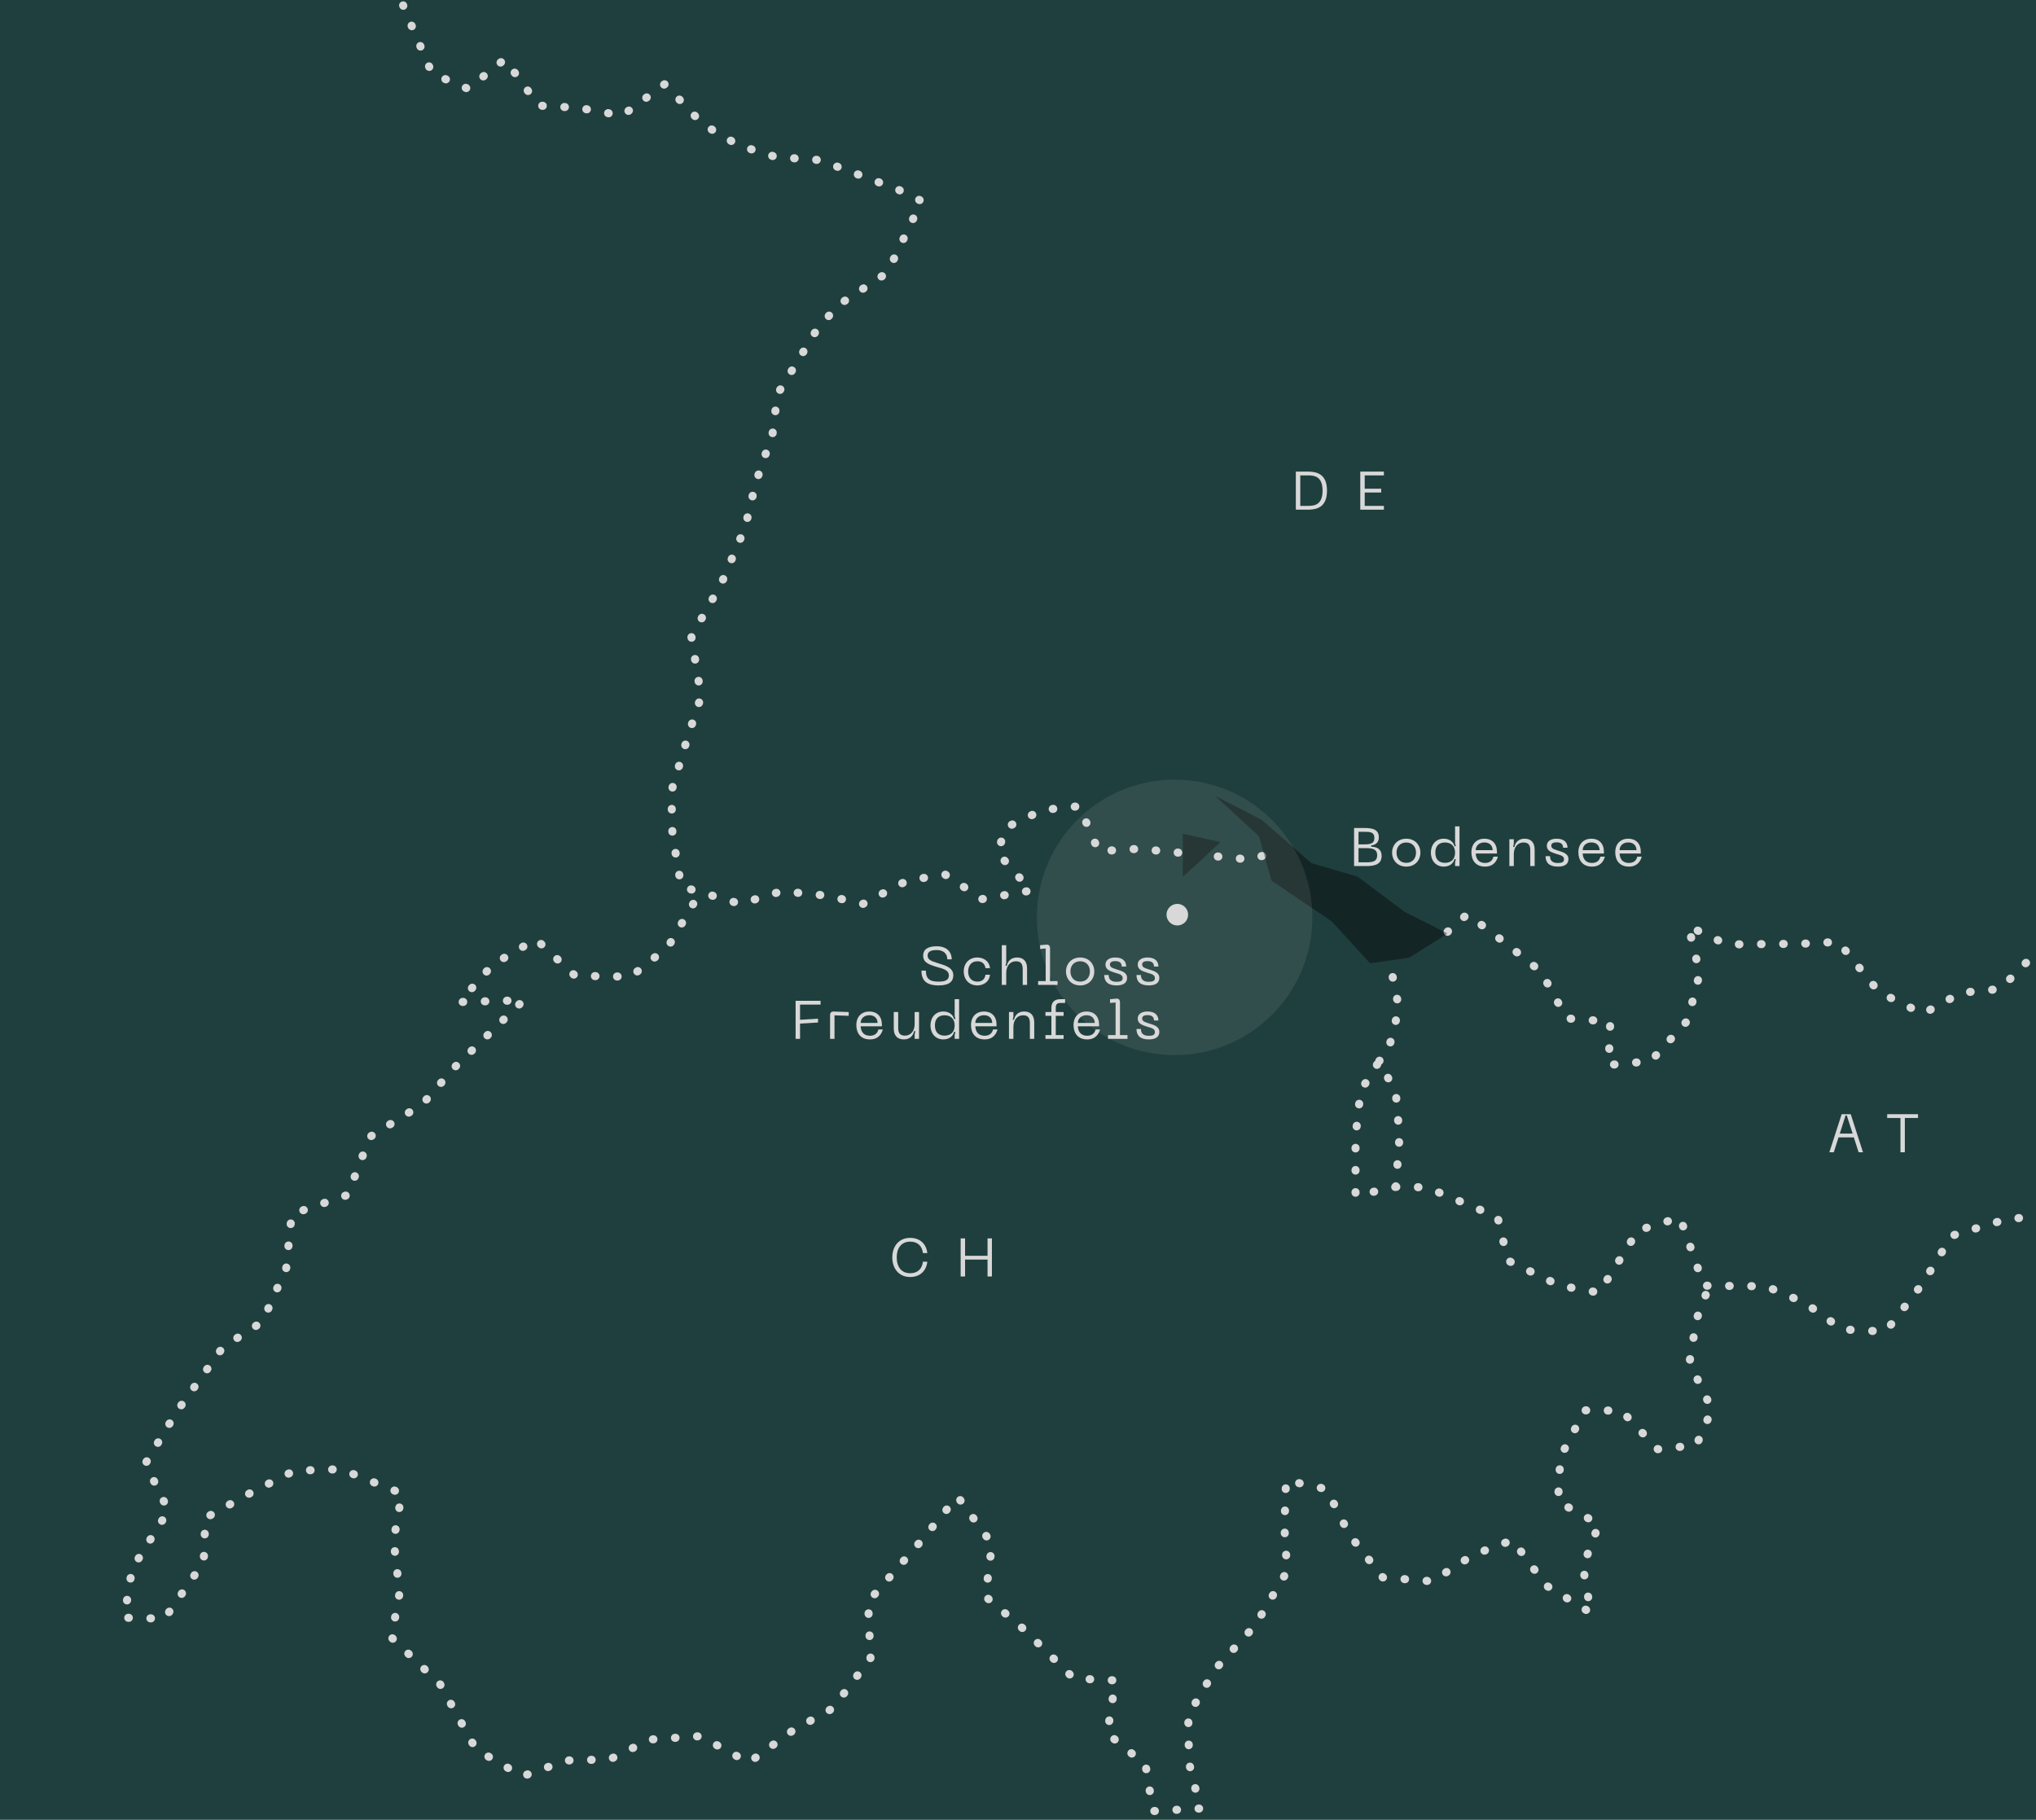
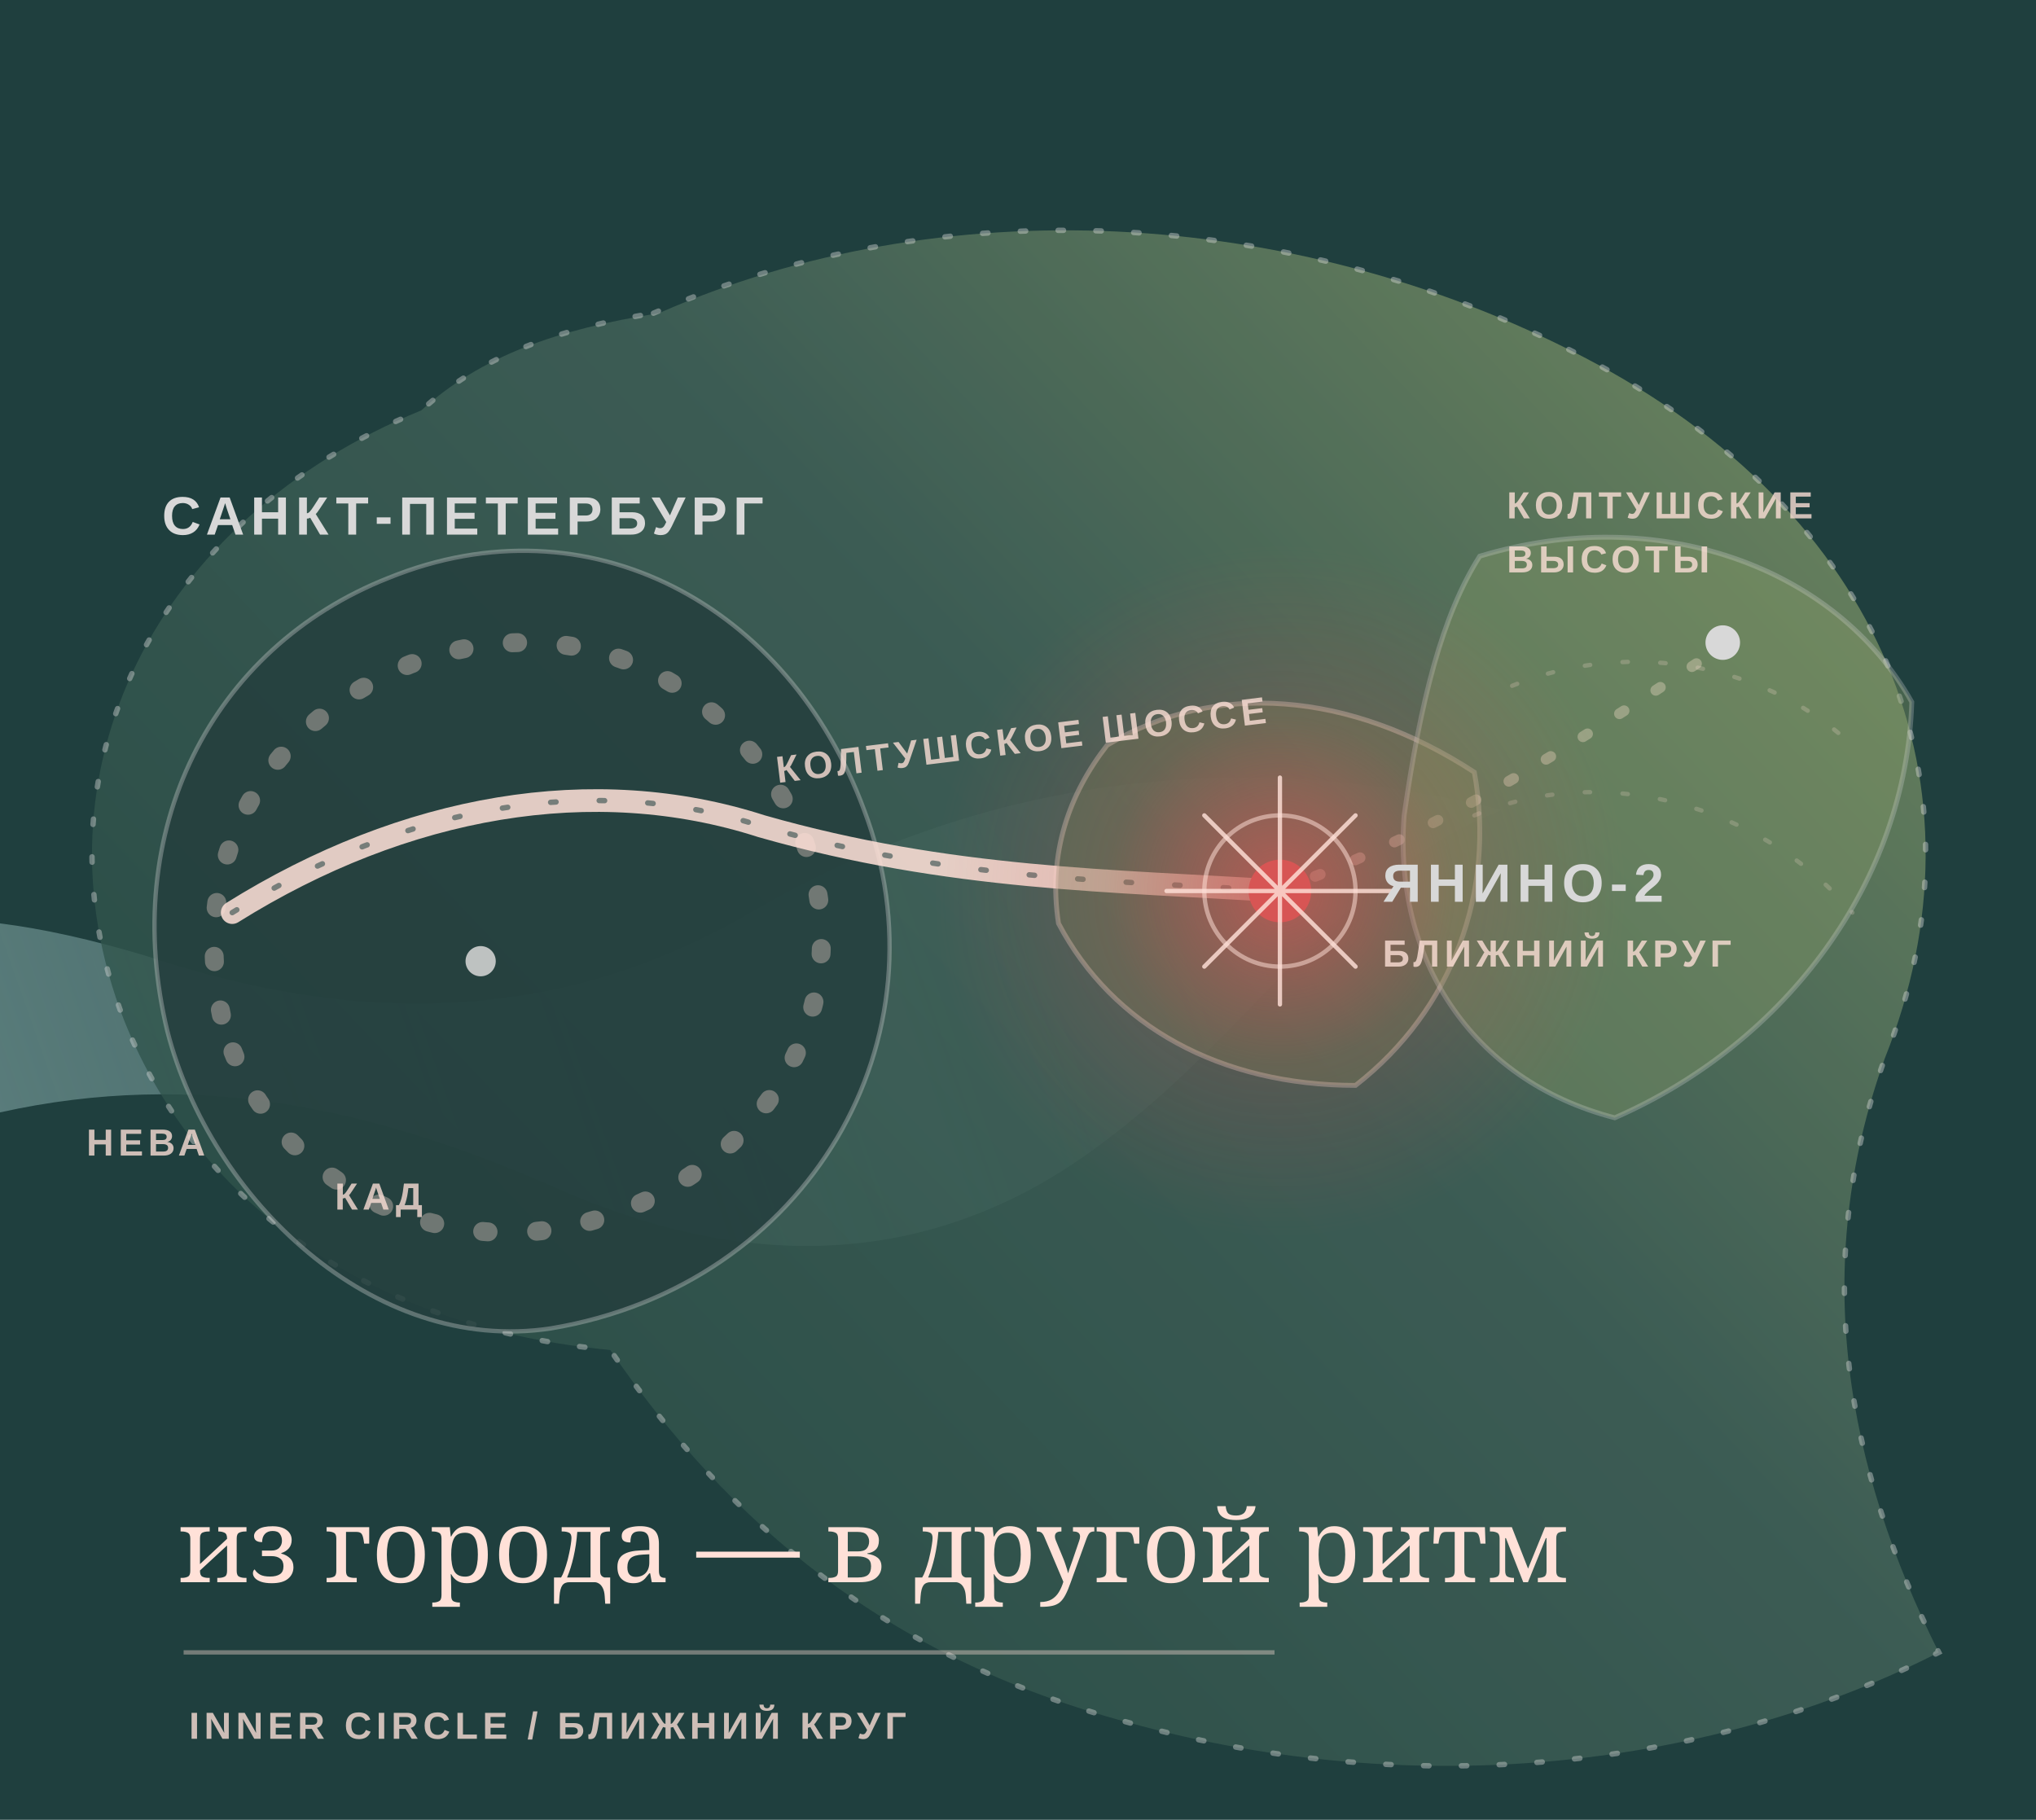
- <svg xmlns="http://www.w3.org/2000/svg" width="377" height="337" viewBox="0 0 377 337" fill="none">
+ <svg xmlns="http://www.w3.org/2000/svg" width="377" height="337" viewBox="0 0 377 337" fill="none" role="img" aria-labelledby="map-mobile-title map-mobile-desc">
+   <defs>
+     <linearGradient id="mobileWater" x1="0" y1="232" x2="233" y2="150" gradientUnits="userSpaceOnUse">
+       <stop stop-color="#6F9392" stop-opacity=".74" />
+       <stop offset="1" stop-color="#6F9392" stop-opacity=".14" />
+     </linearGradient>
+     <linearGradient id="mobileLand" x1="98" y1="300" x2="353" y2="58" gradientUnits="userSpaceOnUse">
+       <stop stop-color="#2D5149" />
+       <stop offset=".52" stop-color="#44645A" />
+       <stop offset="1" stop-color="#879C68" />
+     </linearGradient>
+     <radialGradient id="mobileHomeGlow" cx="0" cy="0" r="1" gradientUnits="userSpaceOnUse" gradientTransform="translate(237 165) rotate(90) scale(64)">
+       <stop stop-color="#D75554" stop-opacity=".72" />
+       <stop offset=".5" stop-color="#D75554" stop-opacity=".18" />
+       <stop offset="1" stop-color="#D75554" stop-opacity="0" />
+     </radialGradient>
+     <style>
+     .label{font-family:Arial;font-size:10px;font-weight:800;letter-spacing:.11em;fill:#D8D8D8}
+     .small{font-family:Arial;font-size:7px;font-weight:800;letter-spacing:.12em;fill:#FFE1D8;opacity:.78}
+     .serif{font-family:Georgia;font-size:19px;fill:#FFE1D8}
+   </style>
+   </defs>
  <rect width="377" height="337" fill="#1F3F3E" />
-   <path d="M268.046 172.543L271.699 169.288L278.592 174.505L285.36 179.962L290.117 188.591L298.167 189.188L297.866 197.224L305.649 196.509L312.483 188.977L314.741 180.229L312.633 171.513L319.728 174.891L333.631 174.772L340.404 174.416L347.948 183.728L356.061 187.731L363.13 183.847L370.375 183.138L375.303 178.152M258.451 219.788L264.181 219.878L277.31 225.396L279.215 233.432L288.75 238.056L296.114 239.39L303.303 227.857L311.085 225.452L315.514 238.086L327.01 238.205L334.198 241.258L341.09 246.183L349.14 246.597L356.061 237.612L361.408 228.834L371.623 225.75L375.212 225.452M258.451 219.788L259.148 210.475L258.451 202.33L255.387 196.508M258.451 219.788L251 221.44V210.475L251.94 202.017L255.387 196.508M255.387 196.508L257.202 194.018L259.044 186.693L257.32 178.152M128.362 167.385L123.727 175.292L116.8 180.873L106.481 180.697L99.23 173.92L91.23 178.635L85.108 185.56L96.939 185.229L84.274 197.553L78.209 204.476L68.49 210.535L64.387 221.276L54.011 224.855L53 234.823L48.598 244.759L41.257 249.504L32.725 261.411L26.925 271.019L31.176 279.732L24.457 290.535L23 299.576L30.466 299.755L37.72 289.255L38.02 281.106L46.52 276.392L54.49 272.363L63.139 272.066L74.406 276.574L72.89 285.255L73.99 294.982L72.476 303.218L81.484 311.875L88.141 323.957L96.736 328.94L104.849 326.015L112.906 325.811L120.338 322.137L129.676 321.51L138.651 326.404L146.708 320.525L154.204 316.351L161.19 307.037L160.74 296.623L170.403 285.525L177.299 277.108L183.694 285.911L182.476 295.639L189.759 301.875L198.826 310.827L206.553 311.185L205.039 321.001L212.112 326.82L213.509 335.385L222.253 334.908L220.169 326.463L220.023 317.66L225.077 309.037L232.418 300.98L238.337 290.954L237.832 282.837L238.126 274.124L245.621 275.765L249.871 284.209L256.056 292.117L265.183 292.833L272.793 287.939L280.076 285.194L286.26 293.579L294.584 298.683L293.098 290.121L296.071 282.241L288.49 278.092L288.933 269.798L293.454 261.173L300.23 261.233L306.982 268.368L314.116 267.621L317 261.027L312.834 252.314L314.145 244.283L316.525 237.987M233.679 158.516L231.365 159.174L222.973 158.371M218.169 157.894L210.843 157.189L203.43 157.628L199.842 149.291L193.05 149.997L186.17 153.292L184.75 157.949L190.885 164.92L181.87 166.493L175.049 161.981L168.08 163.024L159.805 167.385L152.926 165.842L144.74 165.039L137.059 167.383L130.827 165.543L126.143 164.178L124.512 154.507L124.304 146.556L127.539 135.846L129.823 128.964L128.014 117.871L133.53 108.143L137.978 97.641L139.935 89.421L143.049 80.342L143.968 72.985L151.059 61.355L155.09 56.586L164.286 50.498L170.659 37.237L166.299 35.101L151.798 29.642L143.671 29.077L136.792 26.914L130.151 23.022L123.09 15.576L115.172 21.42L107.167 19.969L99.754 19.552L93.466 10.953L86.645 16.442L80.003 13.594L76.5 5.435L74.647 1" stroke="#D8D8D8" stroke-width="1.5" stroke-linecap="round" stroke-linejoin="round" stroke-dasharray="0.1 4" vector-effect="non-scaling-stroke" />
-   <g opacity="0.4">
-     <path d="M267.853 172.776L260.107 168.871L251.369 162.33L242.833 159.844L233.594 151.795L225 147.385L233.125 154.873L234.125 158.387L234.119 158.44L235.439 163.085L246.556 170.602L253.687 178.385L257.881 177.793L260.931 177.35L267.296 173.354L268 172.91L267.851 172.822L267.853 172.776Z" fill="black" />
-     <path d="M223.29 158.435L226 155.952L219.029 154.385V157.961L219.026 158.01L219 162.385L223.288 158.484L223.29 158.435Z" fill="black" />
-   </g>
-   <path d="M165.223 232.854C165.223 234.914 166.453 236.484 168.523 236.484C170.323 236.484 171.503 235.404 171.713 233.654H170.893C170.733 235.004 169.903 235.784 168.523 235.784C166.883 235.784 166.043 234.564 166.043 232.854C166.043 231.154 166.883 229.934 168.523 229.934C169.903 229.934 170.733 230.704 170.893 232.054H171.713C171.503 230.314 170.323 229.234 168.523 229.234C166.453 229.234 165.223 230.804 165.223 232.854Z" fill="#D8D8D8" />
-   <path d="M182.861 229.334V232.554H178.701V229.334H177.881V236.384H178.701V233.254H182.861V236.384H183.671V229.334H182.861Z" fill="#D8D8D8" />
-   <path d="M242.186 87.335H239.946V94.385H242.186C243.896 94.385 245.716 93.895 245.716 90.855C245.716 87.825 243.896 87.335 242.186 87.335ZM242.186 93.685H240.766V88.035H242.186C243.436 88.035 244.896 88.255 244.896 90.855C244.896 93.465 243.436 93.685 242.186 93.685Z" fill="#D8D8D8" />
-   <path d="M251.879 94.385H256.249V93.685H252.699V91.205H255.749V90.505H252.699V88.035H256.249V87.335H251.879V94.385Z" fill="#D8D8D8" />
-   <path d="M250.73 160.385H253.05C254.76 160.385 255.83 159.935 255.83 158.515C255.83 157.255 254.98 156.815 253.9 156.795V156.555C254.63 156.505 255.31 156.085 255.31 155.065C255.31 153.675 254.32 153.335 252.6 153.335H250.73V160.385ZM251.55 156.365V154.035H252.63C253.78 154.035 254.49 154.105 254.49 155.195C254.49 156.195 253.78 156.365 252.63 156.365H251.55ZM251.55 159.685V157.065H253.08C254.28 157.065 255.01 157.345 255.01 158.375C255.01 159.485 254.28 159.685 253.08 159.685H251.55Z" fill="#D8D8D8" />
-   <path d="M257.77 157.895C257.77 159.345 258.81 160.485 260.4 160.485C261.98 160.485 263.01 159.345 263.01 157.895C263.01 156.455 261.98 155.315 260.4 155.315C258.81 155.315 257.77 156.455 257.77 157.895ZM258.59 157.895C258.59 156.865 259.22 156.015 260.4 156.015C261.57 156.015 262.2 156.865 262.2 157.895C262.2 158.935 261.57 159.785 260.4 159.785C259.22 159.785 258.59 158.935 258.59 157.895Z" fill="#D8D8D8" />
-   <path d="M270.252 160.385V153.035H269.432V156.145L269.572 156.715H269.332C269.122 155.935 268.452 155.315 267.322 155.315C265.882 155.315 264.952 156.425 264.952 157.895C264.952 159.375 265.882 160.485 267.322 160.485C268.452 160.485 269.122 159.865 269.332 159.095H269.572L269.432 159.655V160.385H270.252ZM269.432 157.895C269.432 159.225 268.592 159.785 267.562 159.785C266.532 159.785 265.772 159.225 265.772 157.895C265.772 156.575 266.532 156.015 267.562 156.015C268.592 156.015 269.432 156.575 269.432 157.895Z" fill="#D8D8D8" />
-   <path d="M272.456 157.835C272.456 159.265 273.206 160.485 274.986 160.485C276.566 160.485 277.166 159.415 277.356 158.645H276.536C276.356 159.405 275.806 159.805 274.986 159.805C273.756 159.805 273.306 158.995 273.256 158.055H277.186V157.735C277.186 156.205 276.266 155.315 274.866 155.315C273.456 155.315 272.456 156.235 272.456 157.835ZM273.256 157.435C273.256 156.635 273.886 156.005 274.866 156.005C275.856 156.005 276.386 156.635 276.386 157.435H273.256Z" fill="#D8D8D8" />
-   <path d="M282.096 156.015C282.946 156.015 283.356 156.415 283.356 157.455V160.385H284.166V157.345C284.166 155.965 283.436 155.315 282.316 155.315C281.236 155.315 280.606 155.945 280.406 156.845H280.176L280.306 156.275V155.415H279.486V160.385H280.306V158.185C280.306 156.845 281.046 156.015 282.096 156.015Z" fill="#D8D8D8" />
-   <path d="M290.422 159.095C290.422 158.025 289.362 157.805 288.382 157.485C287.582 157.225 287.242 157.075 287.242 156.595C287.242 156.145 287.682 155.985 288.232 155.985C289.022 155.985 289.432 156.315 289.432 156.985H290.252C290.252 156.165 289.782 155.315 288.232 155.315C287.092 155.315 286.422 155.835 286.422 156.625C286.422 157.525 287.182 157.815 288.122 158.115C288.932 158.365 289.602 158.475 289.602 159.125C289.602 159.635 289.242 159.815 288.472 159.815C287.512 159.815 287.012 159.415 287.012 158.555H286.192C286.192 159.735 286.852 160.485 288.462 160.485C289.952 160.485 290.422 159.845 290.422 159.095Z" fill="#D8D8D8" />
-   <path d="M292.262 157.835C292.262 159.265 293.012 160.485 294.792 160.485C296.372 160.485 296.972 159.415 297.162 158.645H296.342C296.162 159.405 295.612 159.805 294.792 159.805C293.562 159.805 293.112 158.995 293.062 158.055H296.992V157.735C296.992 156.205 296.072 155.315 294.672 155.315C293.262 155.315 292.262 156.235 292.262 157.835ZM293.062 157.435C293.062 156.635 293.692 156.005 294.672 156.005C295.662 156.005 296.192 156.635 296.192 157.435H293.062Z" fill="#D8D8D8" />
-   <path d="M299.092 157.835C299.092 159.265 299.842 160.485 301.622 160.485C303.202 160.485 303.802 159.415 303.992 158.645H303.172C302.992 159.405 302.442 159.805 301.622 159.805C300.392 159.805 299.942 158.995 299.892 158.055H303.822V157.735C303.822 156.205 302.902 155.315 301.502 155.315C300.092 155.315 299.092 156.235 299.092 157.835ZM299.892 157.435C299.892 156.635 300.522 156.005 301.502 156.005C302.492 156.005 303.022 156.635 303.022 157.435H299.892Z" fill="#D8D8D8" />
-   <path d="M176.521 180.605C176.521 179.135 174.921 178.755 173.541 178.325C172.381 177.965 171.761 177.695 171.761 176.955C171.761 176.175 172.471 175.935 173.441 175.935C174.521 175.935 175.411 176.455 175.411 177.655H176.231C176.231 176.505 175.521 175.235 173.441 175.235C171.701 175.235 170.941 175.895 170.941 176.975C170.941 178.225 171.951 178.605 173.341 179.025C174.461 179.355 175.701 179.575 175.701 180.645C175.701 181.495 175.011 181.785 173.811 181.785C172.331 181.785 171.441 181.415 171.441 179.745H170.621C170.621 181.395 171.351 182.485 173.811 182.485C175.891 182.485 176.521 181.655 176.521 180.605Z" fill="#D8D8D8" />
-   <path d="M178.45 179.895C178.45 181.335 179.38 182.485 180.99 182.485C181.95 182.485 183.18 181.945 183.31 180.505H182.48C182.34 181.455 181.71 181.785 180.99 181.785C179.81 181.785 179.27 180.925 179.27 179.895C179.27 178.875 179.81 178.015 180.99 178.015C181.71 178.015 182.34 178.345 182.48 179.295H183.31C183.18 177.855 181.95 177.315 180.99 177.315C179.38 177.315 178.45 178.465 178.45 179.895Z" fill="#D8D8D8" />
-   <path d="M188.33 177.315C187.25 177.315 186.62 177.945 186.42 178.845H186.19L186.32 178.275V175.035H185.5V182.385H186.32V180.185C186.32 178.845 187.06 178.015 188.11 178.015C188.96 178.015 189.37 178.415 189.37 179.455V182.385H190.18V179.345C190.18 177.965 189.45 177.315 188.33 177.315Z" fill="#D8D8D8" />
-   <path d="M192.225 182.385H195.825V181.685H194.435V175.625C194.435 175.155 194.215 174.895 193.755 174.935L192.595 175.035V175.735L193.625 175.645V181.685H192.225V182.385Z" fill="#D8D8D8" />
-   <path d="M197.387 179.895C197.387 181.345 198.427 182.485 200.017 182.485C201.597 182.485 202.627 181.345 202.627 179.895C202.627 178.455 201.597 177.315 200.017 177.315C198.427 177.315 197.387 178.455 197.387 179.895ZM198.207 179.895C198.207 178.865 198.837 178.015 200.017 178.015C201.187 178.015 201.817 178.865 201.817 179.895C201.817 180.935 201.187 181.785 200.017 181.785C198.837 181.785 198.207 180.935 198.207 179.895Z" fill="#D8D8D8" />
-   <path d="M208.699 181.095C208.699 180.025 207.639 179.805 206.659 179.485C205.859 179.225 205.519 179.075 205.519 178.595C205.519 178.145 205.959 177.985 206.509 177.985C207.299 177.985 207.709 178.315 207.709 178.985H208.529C208.529 178.165 208.059 177.315 206.509 177.315C205.369 177.315 204.699 177.835 204.699 178.625C204.699 179.525 205.459 179.815 206.399 180.115C207.209 180.365 207.879 180.475 207.879 181.125C207.879 181.635 207.519 181.815 206.749 181.815C205.789 181.815 205.289 181.415 205.289 180.555H204.469C204.469 181.735 205.129 182.485 206.739 182.485C208.229 182.485 208.699 181.845 208.699 181.095Z" fill="#D8D8D8" />
-   <path d="M214.67 181.095C214.67 180.025 213.61 179.805 212.63 179.485C211.83 179.225 211.49 179.075 211.49 178.595C211.49 178.145 211.93 177.985 212.48 177.985C213.27 177.985 213.68 178.315 213.68 178.985H214.5C214.5 178.165 214.03 177.315 212.48 177.315C211.34 177.315 210.67 177.835 210.67 178.625C210.67 179.525 211.43 179.815 212.37 180.115C213.18 180.365 213.85 180.475 213.85 181.125C213.85 181.635 213.49 181.815 212.72 181.815C211.76 181.815 211.26 181.415 211.26 180.555H210.44C210.44 181.735 211.1 182.485 212.71 182.485C214.2 182.485 214.67 181.845 214.67 181.095Z" fill="#D8D8D8" />
-   <path d="M147.322 192.385H148.142V189.555L151.472 189.355V188.645L148.142 188.845V186.035H151.942V185.335H147.322V192.385Z" fill="#D8D8D8" />
-   <path d="M153.703 192.385H154.523V188.025L157.153 188.115V187.415L154.393 187.325C153.923 187.305 153.703 187.535 153.703 188.005V192.385Z" fill="#D8D8D8" />
-   <path d="M158.565 189.835C158.565 191.265 159.315 192.485 161.095 192.485C162.675 192.485 163.275 191.415 163.465 190.645H162.645C162.465 191.405 161.915 191.805 161.095 191.805C159.865 191.805 159.415 190.995 159.365 190.055H163.295V189.735C163.295 188.205 162.375 187.315 160.975 187.315C159.565 187.315 158.565 188.235 158.565 189.835ZM159.365 189.435C159.365 188.635 159.995 188.005 160.975 188.005C161.965 188.005 162.495 188.635 162.495 189.435H159.365Z" fill="#D8D8D8" />
-   <path d="M167.575 191.785C166.715 191.785 166.315 191.385 166.315 190.345V187.415H165.495V190.455C165.495 191.835 166.225 192.485 167.355 192.485C168.435 192.485 169.065 191.855 169.265 190.955H169.495L169.365 191.525V192.385H170.175V187.415H169.365V189.625C169.365 190.955 168.625 191.785 167.575 191.785Z" fill="#D8D8D8" />
-   <path d="M177.594 192.385V185.035H176.774V188.145L176.914 188.715H176.674C176.464 187.935 175.794 187.315 174.664 187.315C173.224 187.315 172.294 188.425 172.294 189.895C172.294 191.375 173.224 192.485 174.664 192.485C175.794 192.485 176.464 191.865 176.674 191.095H176.914L176.774 191.655V192.385H177.594ZM176.774 189.895C176.774 191.225 175.934 191.785 174.904 191.785C173.874 191.785 173.114 191.225 173.114 189.895C173.114 188.575 173.874 188.015 174.904 188.015C175.934 188.015 176.774 188.575 176.774 189.895Z" fill="#D8D8D8" />
-   <path d="M179.798 189.835C179.798 191.265 180.548 192.485 182.328 192.485C183.908 192.485 184.508 191.415 184.698 190.645H183.878C183.698 191.405 183.148 191.805 182.328 191.805C181.098 191.805 180.648 190.995 180.598 190.055H184.528V189.735C184.528 188.205 183.608 187.315 182.208 187.315C180.798 187.315 179.798 188.235 179.798 189.835ZM180.598 189.435C180.598 188.635 181.228 188.005 182.208 188.005C183.198 188.005 183.728 188.635 183.728 189.435H180.598Z" fill="#D8D8D8" />
-   <path d="M189.438 188.015C190.288 188.015 190.698 188.415 190.698 189.455V192.385H191.508V189.345C191.508 187.965 190.778 187.315 189.658 187.315C188.578 187.315 187.948 187.945 187.748 188.845H187.518L187.648 188.275V187.415H186.828V192.385H187.648V190.185C187.648 188.845 188.388 188.015 189.438 188.015Z" fill="#D8D8D8" />
-   <path d="M196.322 185.735H197.222V185.035H196.362C195.172 185.035 194.682 185.665 194.682 186.655V187.415H193.582V188.115H194.682V191.685H193.582V192.385H196.942V191.685H195.492V188.115H196.942V187.415H195.492V186.675C195.492 186.025 195.692 185.735 196.322 185.735Z" fill="#D8D8D8" />
-   <path d="M198.784 189.835C198.784 191.265 199.534 192.485 201.314 192.485C202.894 192.485 203.494 191.415 203.684 190.645H202.864C202.684 191.405 202.134 191.805 201.314 191.805C200.084 191.805 199.634 190.995 199.584 190.055H203.514V189.735C203.514 188.205 202.594 187.315 201.194 187.315C199.784 187.315 198.784 188.235 198.784 189.835ZM199.584 189.435C199.584 188.635 200.214 188.005 201.194 188.005C202.184 188.005 202.714 188.635 202.714 189.435H199.584Z" fill="#D8D8D8" />
-   <path d="M205.172 192.385H208.772V191.685H207.382V185.625C207.382 185.155 207.162 184.895 206.702 184.935L205.542 185.035V185.735L206.572 185.645V191.685H205.172V192.385Z" fill="#D8D8D8" />
-   <path d="M214.67 191.095C214.67 190.025 213.61 189.805 212.63 189.485C211.83 189.225 211.49 189.075 211.49 188.595C211.49 188.145 211.93 187.985 212.48 187.985C213.27 187.985 213.68 188.315 213.68 188.985H214.5C214.5 188.165 214.03 187.315 212.48 187.315C211.34 187.315 210.67 187.835 210.67 188.625C210.67 189.525 211.43 189.815 212.37 190.115C213.18 190.365 213.85 190.475 213.85 191.125C213.85 191.635 213.49 191.815 212.72 191.815C211.76 191.815 211.26 191.415 211.26 190.555H210.44C210.44 191.735 211.1 192.485 212.71 192.485C214.2 192.485 214.67 191.845 214.67 191.095Z" fill="#D8D8D8" />
-   <path d="M344.156 213.385H344.966L342.696 206.335H341.016L338.736 213.385H339.556L340.436 210.625H343.266L344.156 213.385ZM340.666 209.925L341.736 206.565H341.966L343.046 209.925H340.666Z" fill="#D8D8D8" />
-   <path d="M355.152 206.335H349.442V207.035H351.902V213.385H352.712V207.035H355.152V206.335Z" fill="#D8D8D8" />
-   <circle cx="218" cy="169.385" r="2" fill="#D8D8D8" />
-   <circle opacity="0.1" cx="217.5" cy="169.885" r="25.5" fill="#D8D8D8" />
+   <path d="M0 206C36 198 69 205 103 220C139 236 174 235 205 211C233 190 248 162 278 150C225 137 178 146 139 169C101 191 63 189 27 177C17 174 8 172 0 171V206Z" fill="url(#mobileWater)" />
+   <path d="M122 58C174 35 239 38 293 66C349 95 369 146 349 196C335 235 342 272 359 306C318 327 263 334 209 319C164 307 135 282 113 250C70 246 37 224 23 189C5 143 29 96 78 76C89 66 103 61 122 58Z" fill="url(#mobileLand)" opacity=".78" />
+   <path d="M121 58C174 35 239 38 293 66C349 95 369 146 349 196C335 235 342 272 359 306C318 327 263 334 209 319C164 307 135 282 113 250C70 246 37 224 23 189C5 143 29 96 78 76C89 66 103 61 121 58Z" stroke="#D8D8D8" stroke-opacity=".42" stroke-width="1" stroke-dasharray="1 6" stroke-linecap="round" />
+   <path d="M31 191C22 154 39 120 72 107C109 92 146 112 160 150C176 192 150 238 102 246C69 251 39 222 31 191Z" fill="#253F3E" fill-opacity=".86" stroke="#D8D8D8" stroke-opacity=".34" stroke-width=".8" />
+   <path d="M41 188C35 159 49 134 76 123C108 111 137 127 149 156C160 187 141 219 106 227C78 233 48 217 41 188Z" stroke="#FFE1D8" stroke-opacity=".34" stroke-width="3.5" stroke-linecap="round" stroke-dasharray="1 9" />
+   <path d="M43 169C75 149 110 143 141 153C176 163 206 163 237 165" stroke="#FFE1D8" stroke-opacity=".86" stroke-width="4.2" stroke-linecap="round" />
+   <path d="M43 169C75 149 110 143 141 153C176 163 206 163 237 165" stroke="#1F3F3E" stroke-opacity=".55" stroke-width="1" stroke-linecap="round" stroke-dasharray="1 8" />
+   <path d="M236 165C263 156 290 139 320 119" stroke="#FFE1D8" stroke-opacity=".48" stroke-width="2" stroke-linecap="round" stroke-dasharray="1 7" />
+   <path d="M205 138C225 126 250 128 273 143C277 165 269 187 251 201C226 201 206 190 196 171C194 158 198 147 205 138Z" fill="#6F7F54" fill-opacity=".36" stroke="#FFE1D8" stroke-opacity=".32" stroke-width=".9" />
+   <path d="M274 103C307 93 340 105 354 130C353 163 331 193 299 207C272 200 258 177 260 151C263 130 267 114 274 103Z" fill="#879C68" fill-opacity=".38" stroke="#D8D8D8" stroke-opacity=".28" stroke-width=".9" />
+   <path d="M280 127C302 118 328 123 344 139" stroke="#FFE1D8" stroke-opacity=".22" stroke-width=".8" stroke-linecap="round" stroke-dasharray="1 6" />
+   <path d="M273 151C297 141 326 149 343 169" stroke="#FFE1D8" stroke-opacity=".2" stroke-width=".8" stroke-linecap="round" stroke-dasharray="1 6" />
+   <circle cx="237" cy="165" r="64" fill="url(#mobileHomeGlow)" />
+   <circle cx="237" cy="165" r="5.8" fill="#D75554" />
+   <circle cx="237" cy="165" r="14" stroke="#FFE1D8" stroke-opacity=".52" stroke-width=".8" />
+   <path d="M237 144V186M216 165H258M223 151L251 179M251 151L223 179" stroke="#FFE1D8" stroke-width=".8" stroke-linecap="round" opacity=".82" />
+   <circle cx="319" cy="119" r="3.2" fill="#D8D8D8" />
+   <circle cx="89" cy="178" r="2.8" fill="#D8D8D8" opacity=".85" />
+   <text class="label" x="30" y="99">САНКТ-ПЕТЕРБУРГ</text>
+   <text class="small" x="62" y="224">КАД</text>
+   <text class="small" x="144" y="145" transform="rotate(-7 144 145)">КОЛТУШСКОЕ ШОССЕ</text>
+   <text class="small" x="16" y="214">НЕВА</text>
+   <text class="label" x="256" y="167">ЯНИНО-2</text>
+   <text class="small" x="256" y="179">БЛИЖНИЙ КРУГ</text>
+   <text class="small" x="279" y="96">КОЛТУШСКИЕ</text>
+   <text class="small" x="279" y="106">ВЫСОТЫ</text>
+   <text class="serif" x="33" y="293">из города — в другой ритм</text>
+   <path d="M34 306H236" stroke="#FFE1D8" stroke-opacity=".38" stroke-width=".8" />
+   <text class="small" x="35" y="322">INNER CIRCLE / БЛИЖНИЙ КРУГ</text>
</svg>
